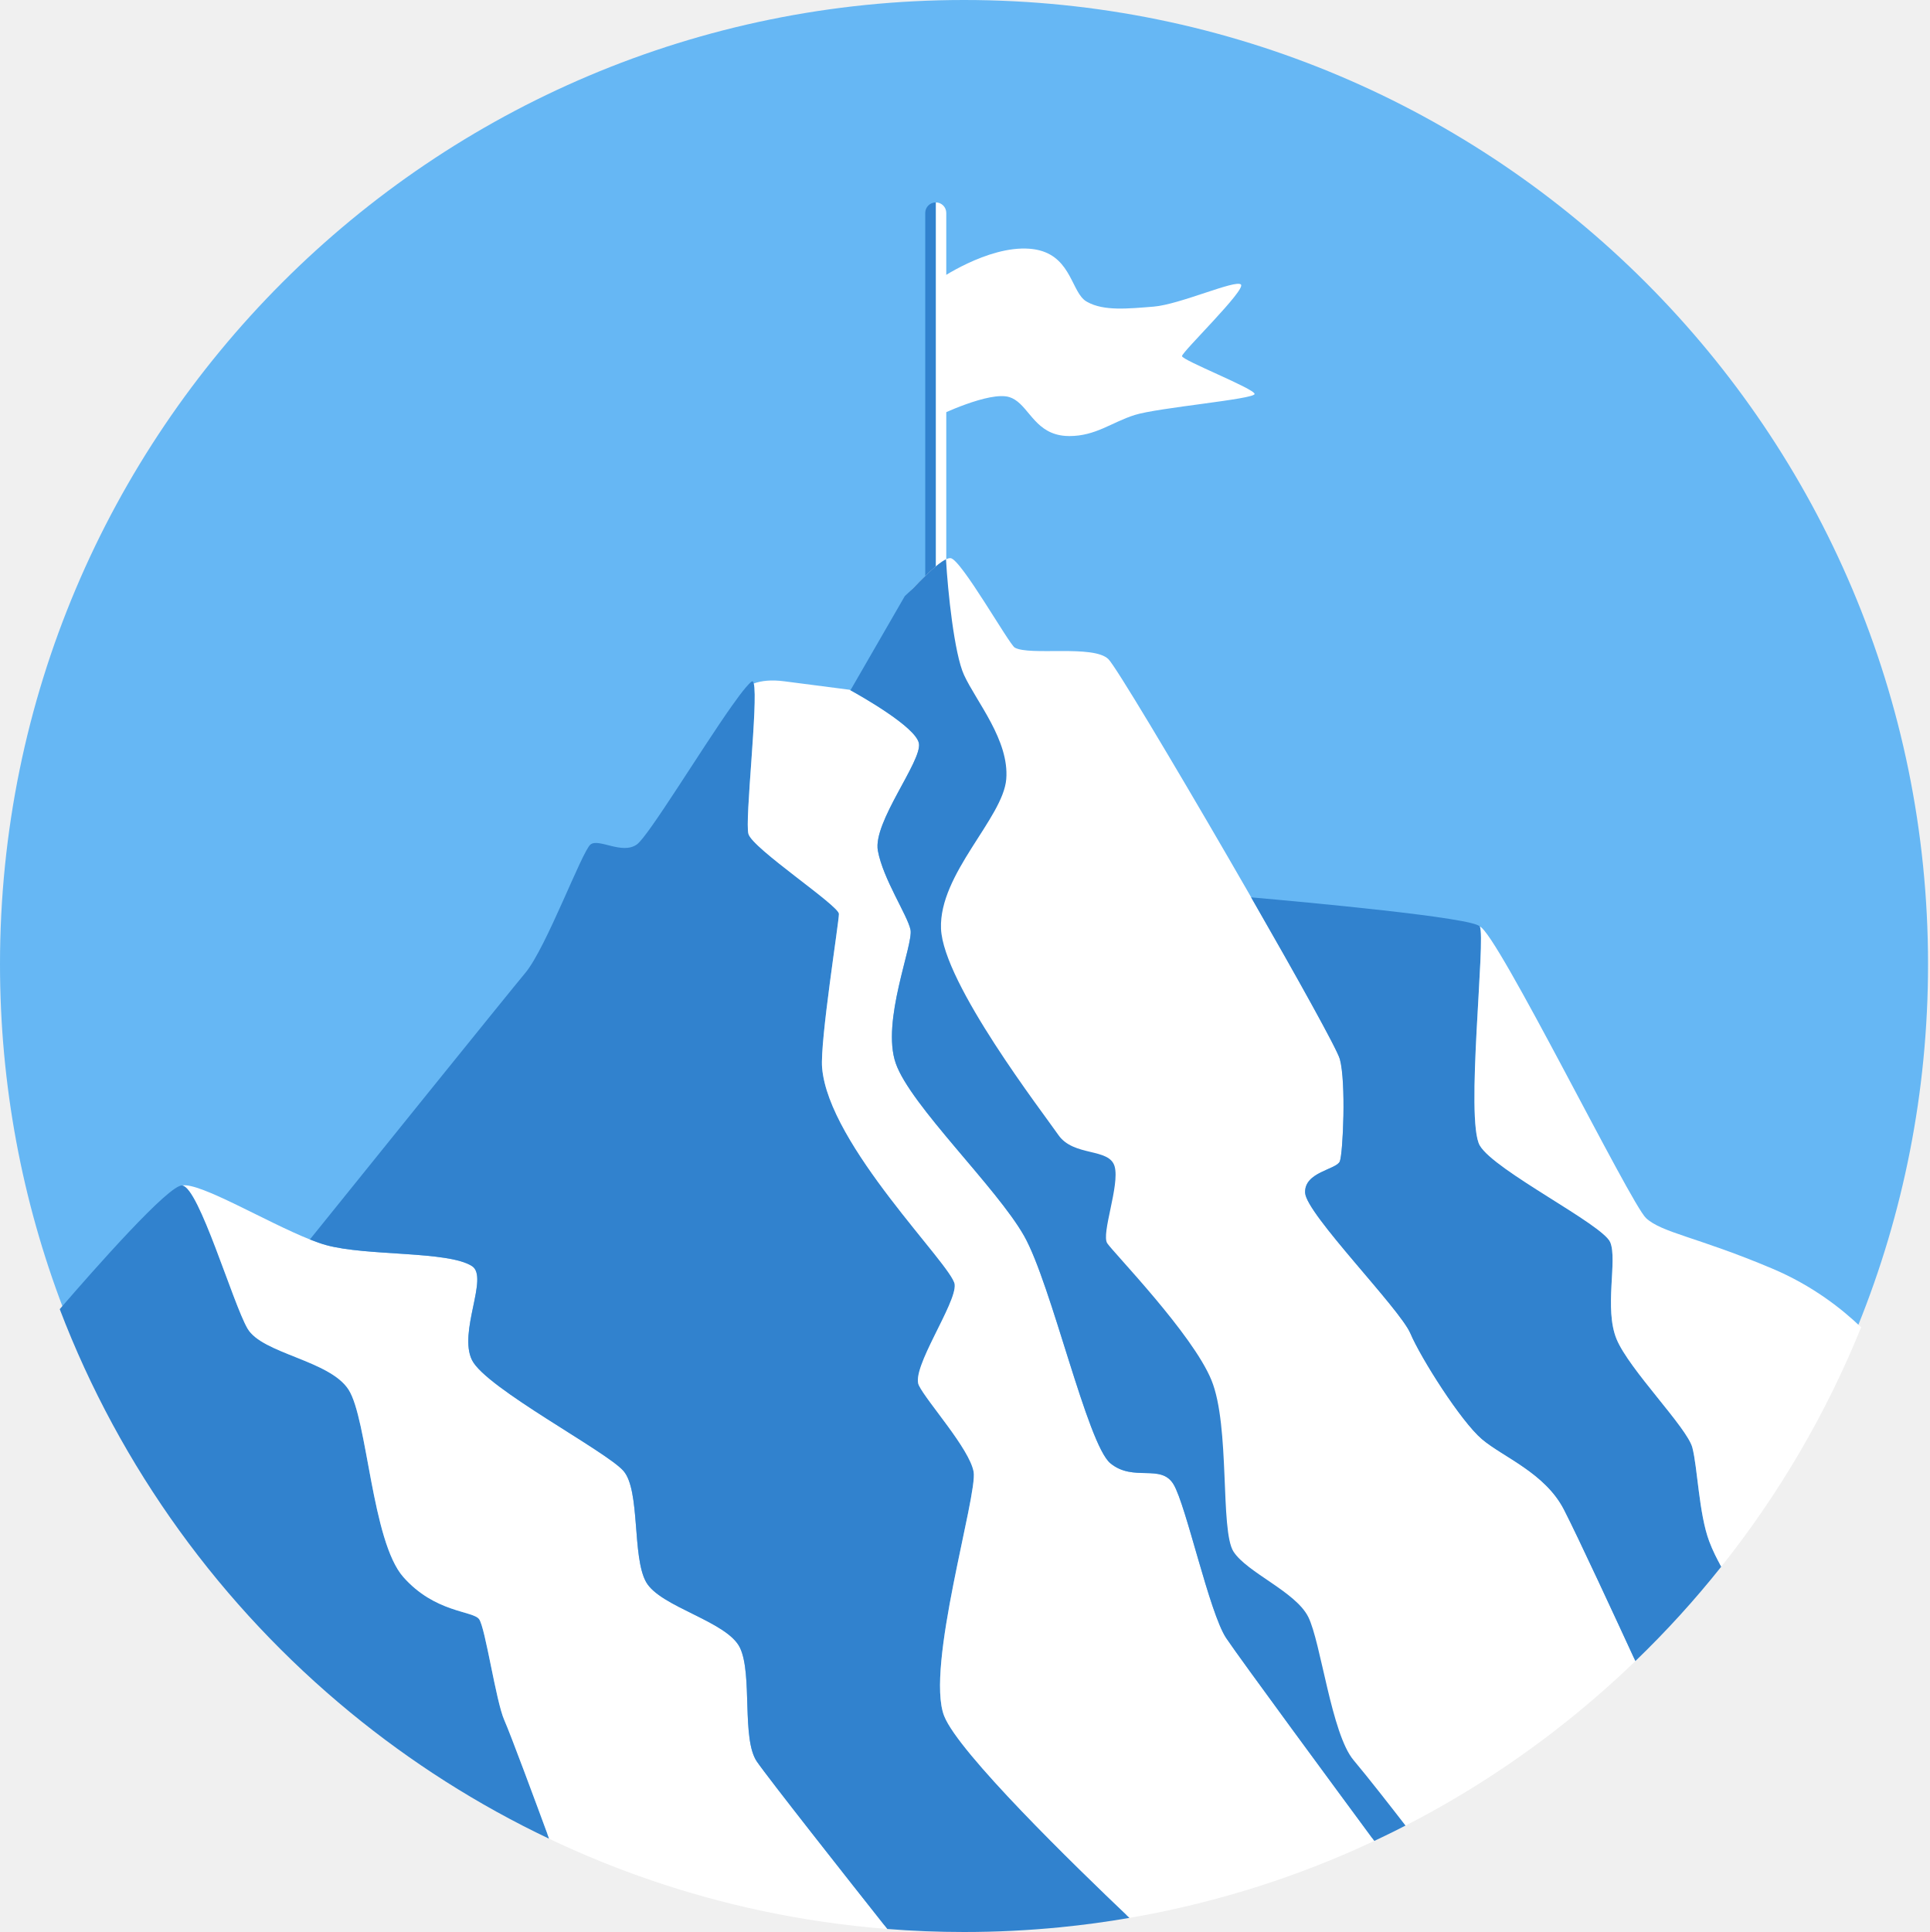
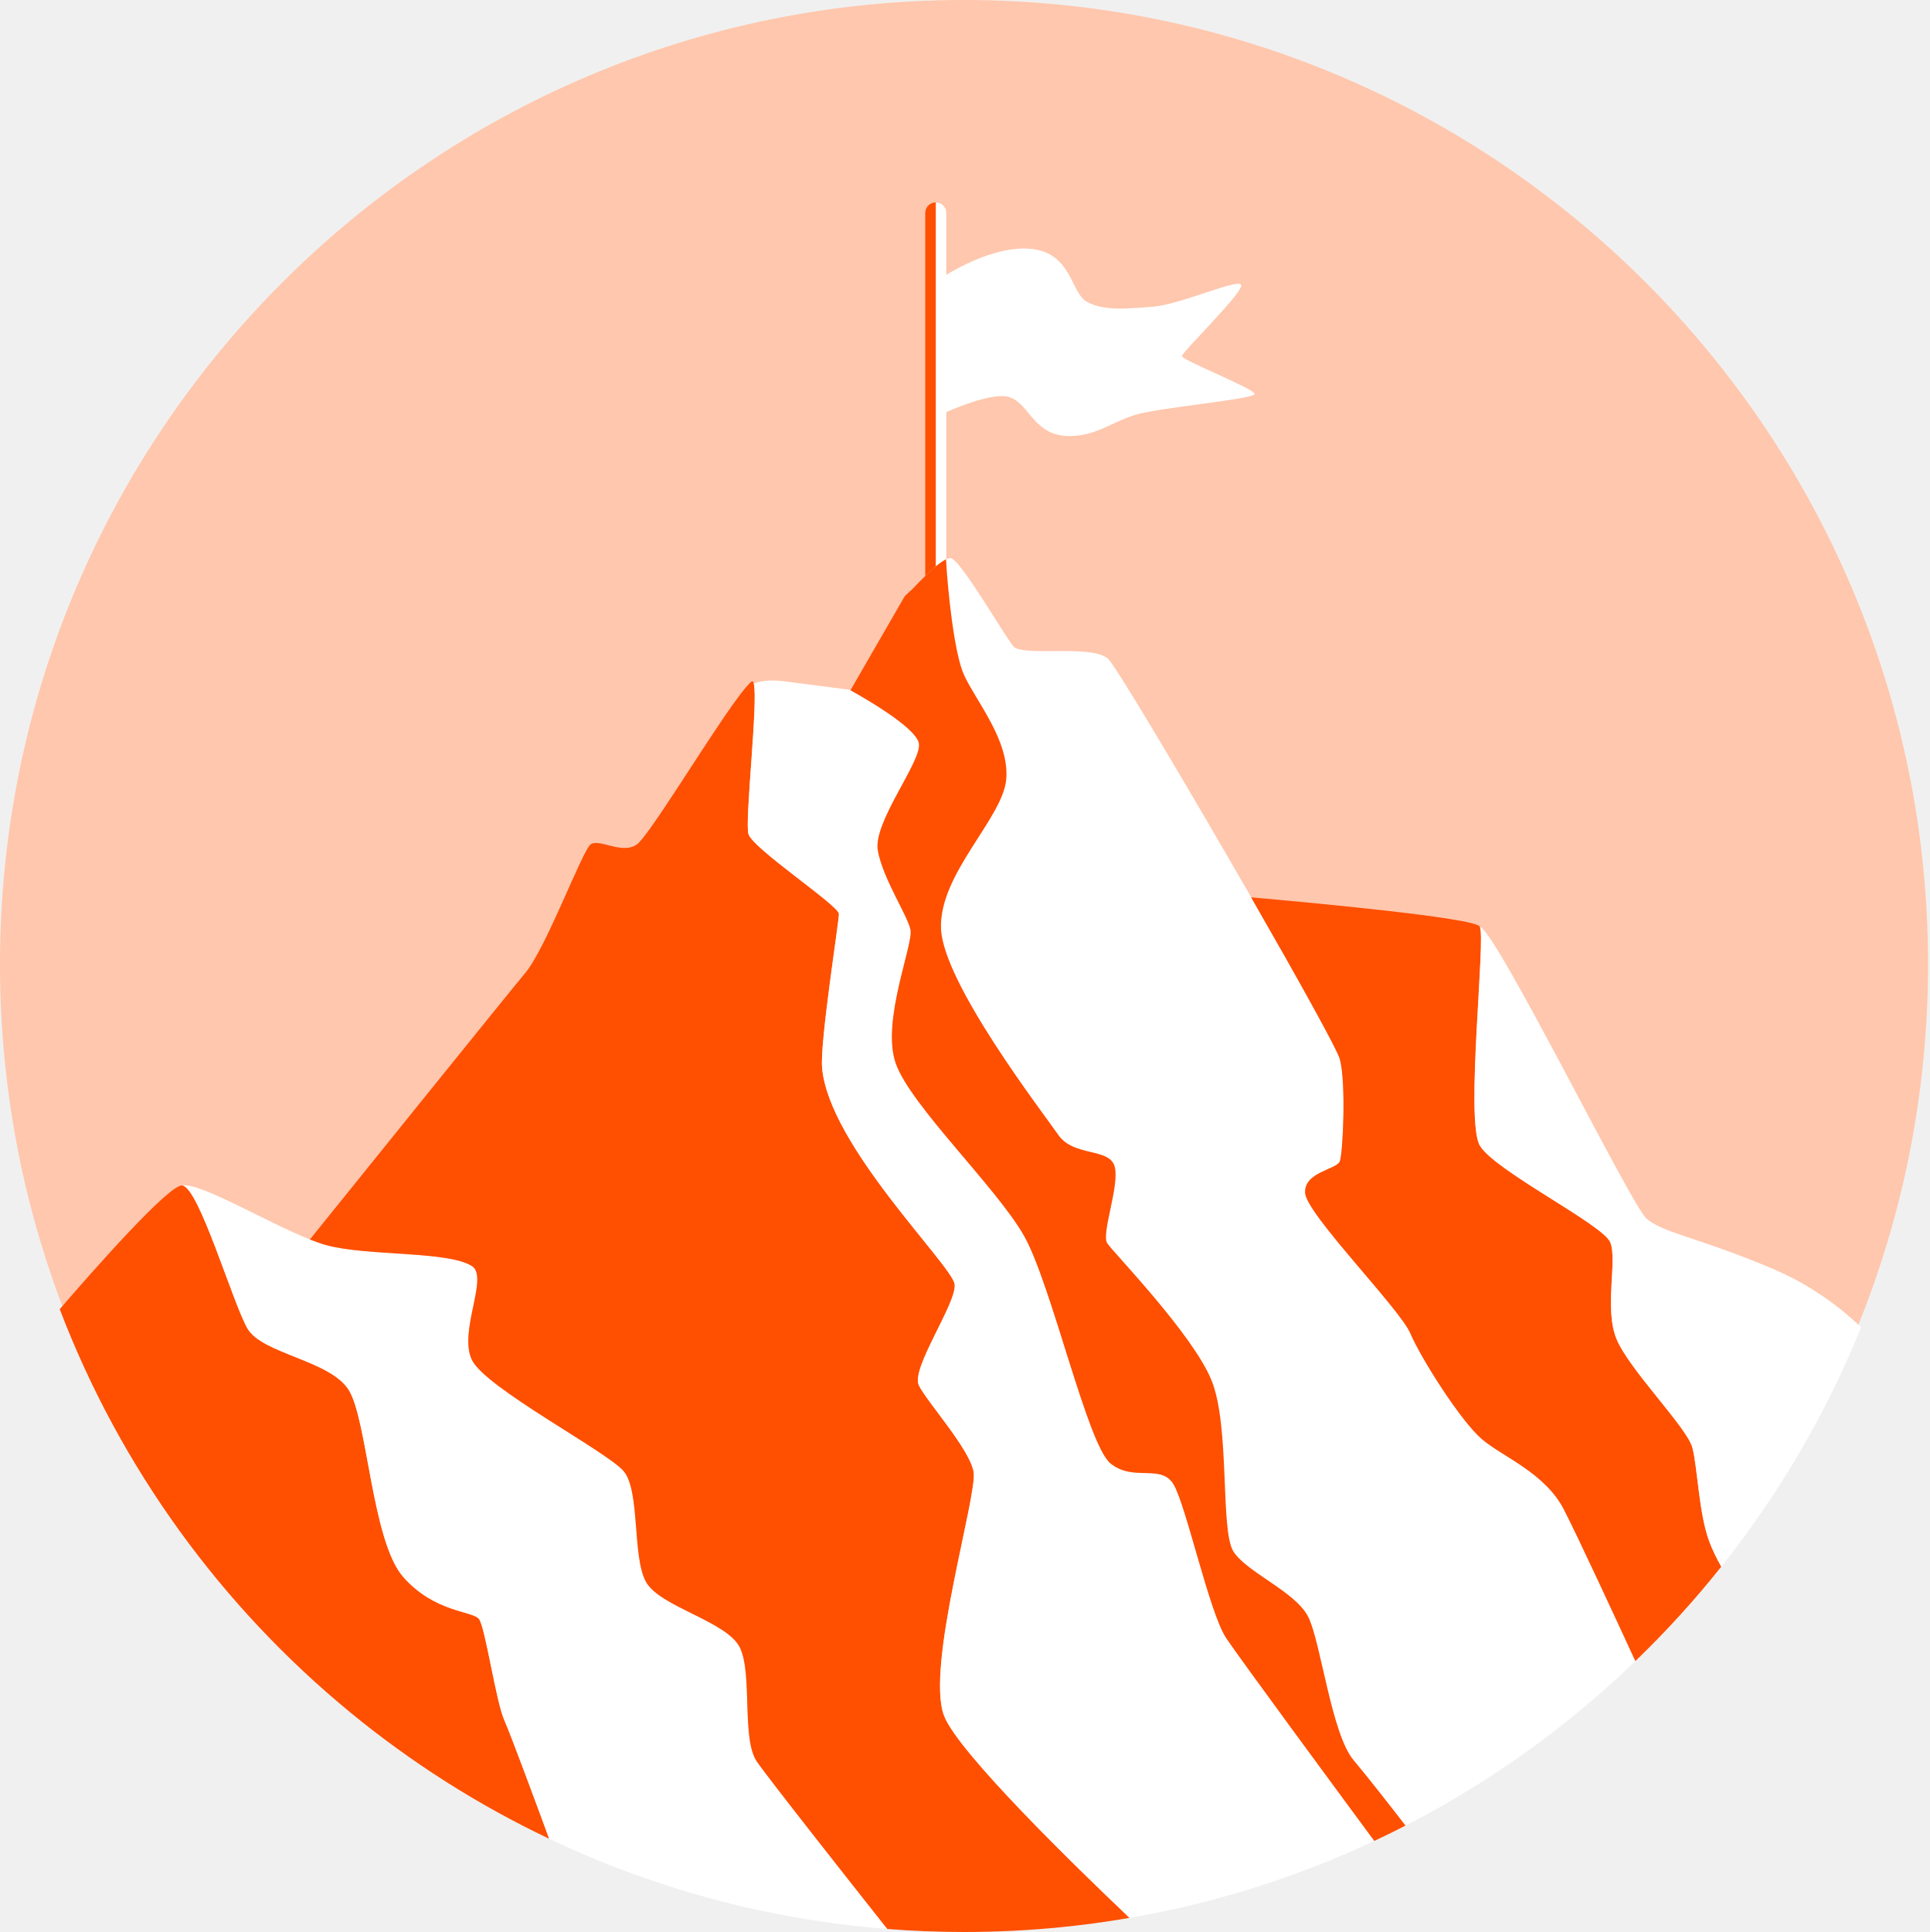
<svg xmlns="http://www.w3.org/2000/svg" width="1024" height="1025" viewBox="0 0 1024 1025" fill="none">
-   <path d="M1023.14 511.57C1023.14 579.45 1009.92 644.23 985.91 703.5C967.35 749.35 942.33 791.89 911.97 830C897.94 847.64 882.76 864.32 866.54 879.93C863.49 882.88 860.39 885.79 857.26 888.67C855.08 890.67 852.88 892.65 850.66 894.61C849.68 895.49 848.69 896.36 847.7 897.21C847.15 897.69 846.62 898.16 846.09 898.61C843.51 900.85 840.9 903.05 838.28 905.23C837.51 905.88 836.74 906.51 835.97 907.14C834.42 908.41 832.88 909.68 831.31 910.92C830.2 911.81 829.08 912.7 827.96 913.58C826.84 914.47 825.71 915.35 824.59 916.22C823.96 916.72 823.31 917.22 822.65 917.71C822 918.21 821.36 918.71 820.7 919.2C819.77 919.91 818.83 920.61 817.88 921.31C814.42 923.91 810.93 926.46 807.39 928.97C806.22 929.8 805.05 930.63 803.88 931.44C802.71 932.26 801.53 933.08 800.35 933.88C799.17 934.69 797.99 935.49 796.8 936.29C795.56 937.12 794.32 937.95 793.07 938.77C791.82 939.59 790.58 940.41 789.32 941.22C788.77 941.58 788.22 941.93 787.67 942.29C787.12 942.63 786.57 942.99 786.02 943.34C781.87 946 777.66 948.59 773.42 951.11C772.27 951.79 771.13 952.48 769.98 953.15C768.66 953.93 767.32 954.71 765.99 955.46C765.31 955.86 764.63 956.25 763.95 956.63C760.07 958.84 756.15 961 752.2 963.11C751.22 963.64 750.23 964.17 749.24 964.68C749.1 964.76 748.95 964.84 748.81 964.9C747.61 965.53 746.41 966.16 745.2 966.77C745.13 966.83 745.06 966.86 744.98 966.89C743.42 967.7 741.85 968.49 740.27 969.28C736.38 971.23 732.45 973.13 728.5 974.99C725.32 976.48 722.11 977.94 718.9 979.37C681.16 996.13 641.01 1008.45 599.1 1015.66C586.99 1017.76 574.75 1019.42 562.37 1020.65H562.36C545.65 1022.3 528.71 1023.14 511.57 1023.14C497.93 1023.14 484.41 1022.61 471.03 1021.55C448.13 1019.76 425.65 1016.45 403.7 1011.75C364.71 1003.38 327.38 990.57 292.25 973.86C254.41 955.89 219.12 933.39 187.09 907.08C118.9 851.08 65.45 777.78 33.45 693.9C11.84 637.26 0 575.8 0 511.57C0 229.04 229.04 0 511.57 0C794.1 0 1023.14 229.04 1023.14 511.57Z" fill="#66B7F4" />
+   <path d="M1023.14 511.57C1023.14 579.45 1009.92 644.23 985.91 703.5C967.35 749.35 942.33 791.89 911.97 830C897.94 847.64 882.76 864.32 866.54 879.93C863.49 882.88 860.39 885.79 857.26 888.67C855.08 890.67 852.88 892.65 850.66 894.61C849.68 895.49 848.69 896.36 847.7 897.21C847.15 897.69 846.62 898.16 846.09 898.61C843.51 900.85 840.9 903.05 838.28 905.23C837.51 905.88 836.74 906.51 835.97 907.14C834.42 908.41 832.88 909.68 831.31 910.92C830.2 911.81 829.08 912.7 827.96 913.58C826.84 914.47 825.71 915.35 824.59 916.22C823.96 916.72 823.31 917.22 822.65 917.71C822 918.21 821.36 918.71 820.7 919.2C819.77 919.91 818.83 920.61 817.88 921.31C814.42 923.91 810.93 926.46 807.39 928.97C806.22 929.8 805.05 930.63 803.88 931.44C802.71 932.26 801.53 933.08 800.35 933.88C799.17 934.69 797.99 935.49 796.8 936.29C795.56 937.12 794.32 937.95 793.07 938.77C791.82 939.59 790.58 940.41 789.32 941.22C788.77 941.58 788.22 941.93 787.67 942.29C787.12 942.63 786.57 942.99 786.02 943.34C781.87 946 777.66 948.59 773.42 951.11C772.27 951.79 771.13 952.48 769.98 953.15C768.66 953.93 767.32 954.71 765.99 955.46C765.31 955.86 764.63 956.25 763.95 956.63C760.07 958.84 756.15 961 752.2 963.11C751.22 963.64 750.23 964.17 749.24 964.68C749.1 964.76 748.95 964.84 748.81 964.9C747.61 965.53 746.41 966.16 745.2 966.77C745.13 966.83 745.06 966.86 744.98 966.89C743.42 967.7 741.85 968.49 740.27 969.28C736.38 971.23 732.45 973.13 728.5 974.99C725.32 976.48 722.11 977.94 718.9 979.37C681.16 996.13 641.01 1008.45 599.1 1015.66C586.99 1017.76 574.75 1019.42 562.37 1020.65H562.36C545.65 1022.3 528.71 1023.14 511.57 1023.14C497.93 1023.14 484.41 1022.61 471.03 1021.55C448.13 1019.76 425.65 1016.45 403.7 1011.75C364.71 1003.38 327.38 990.57 292.25 973.86C254.41 955.89 219.12 933.39 187.09 907.08C118.9 851.08 65.45 777.78 33.45 693.9C11.84 637.26 0 575.8 0 511.57C0 229.04 229.04 0 511.57 0C794.1 0 1023.14 229.04 1023.14 511.57Z" fill="#ffc7ad" />
  <path d="M665.77 209.01C665.77 211.8 614.4 216.27 602.11 220.18C589.83 224.09 581.46 231.34 567.49 231.35C566.75 231.35 566.05 231.33 565.36 231.27C550.07 230.16 546.52 217.06 538.58 212.06C537.68 211.48 536.71 211.02 535.67 210.69C525.06 207.34 497.59 220.74 497.59 220.74V148.71C497.59 148.71 523.95 130.28 546.28 131.96C548.27 132.11 550.08 132.42 551.73 132.85C568.58 137.28 568.81 155.3 576.43 159.88C576.62 159.99 576.82 160.11 577.02 160.22C585.79 165.1 598.52 163.77 612.17 162.68C626.13 161.56 655.73 148.16 658.52 150.95C661.31 153.74 627.25 186.69 627.25 188.92C627.25 191.15 665.78 206.23 665.78 209.02L665.77 209.01Z" fill="white" />
  <path d="M502.15 112.97V314.32C502.15 317.4 499.65 319.9 496.57 319.9C495.21 319.9 493.97 319.41 493 318.59C495.18 317.5 496.57 315.81 496.57 313.91V107.38C499.65 107.38 502.15 109.88 502.15 112.96V112.97Z" fill="white" />
-   <path d="M496.57 107.38V313.91C496.57 315.81 495.17 317.5 493 318.59C491.77 317.57 490.99 316.03 490.99 314.31V112.97C490.99 109.89 493.49 107.39 496.57 107.39V107.38Z" fill="#3182CE" />
-   <path d="M291.439 975.54C253.459 957.5 218.039 934.92 185.899 908.52C117.459 852.31 63.819 778.75 31.699 694.56C50.399 672.89 89.959 628.09 96.739 628.94C105.669 630.06 123.539 691.48 131.359 704.88C139.179 718.28 174.919 721.63 184.969 737.27C195.019 752.91 197.249 817.68 214.009 836.67C230.759 855.66 250.859 854.54 254.219 859.01C257.569 863.48 263.149 902.57 267.619 912.62C270.909 920.02 284.519 956.75 291.439 975.55V975.54Z" fill="#3182CE" />
+   <path d="M496.57 107.38V313.91C496.57 315.81 495.17 317.5 493 318.59C491.77 317.57 490.99 316.03 490.99 314.31V112.97C490.99 109.89 493.49 107.39 496.57 107.39V107.38Z" fill="#FF4F00" />
+   <path d="M291.439 975.54C253.459 957.5 218.039 934.92 185.899 908.52C117.459 852.31 63.819 778.75 31.699 694.56C50.399 672.89 89.959 628.09 96.739 628.94C105.669 630.06 123.539 691.48 131.359 704.88C139.179 718.28 174.919 721.63 184.969 737.27C195.019 752.91 197.249 817.68 214.009 836.67C230.759 855.66 250.859 854.54 254.219 859.01C257.569 863.48 263.149 902.57 267.619 912.62C270.909 920.02 284.519 956.75 291.439 975.55V975.54Z" fill="#FF4F00" />
  <path d="M470.878 1023.4C447.898 1021.6 425.338 1018.29 403.298 1013.56C364.168 1005.16 326.698 992.31 291.438 975.53C284.518 956.72 270.908 920 267.618 912.6C263.148 902.55 257.568 863.46 254.218 858.99C250.868 854.52 230.768 855.64 214.008 836.65C197.258 817.66 195.018 752.89 184.968 737.25C174.918 721.61 139.178 718.26 131.358 704.86C123.538 691.46 105.668 630.03 96.738 628.92C106.238 627.28 141.408 648.43 164.428 657.58C167.558 658.82 170.458 659.85 173.048 660.56C194.648 666.52 237.818 663.54 250.488 671.73C259.498 677.57 243.038 706.73 250.488 721.62C257.928 736.51 321.968 770.01 330.898 780.44C339.828 790.86 335.368 825.85 342.808 839.25C350.258 852.65 385.998 860.1 392.698 874.25C399.398 888.39 393.448 922.64 401.628 934.56C407.858 943.62 450.708 997.93 470.868 1023.39L470.878 1023.4Z" fill="white" />
-   <path d="M599.419 1017.5C587.269 1019.61 574.979 1021.27 562.549 1022.5H562.539C545.769 1024.15 528.769 1025 511.569 1025C497.879 1025 484.309 1024.46 470.879 1023.4C450.719 997.94 407.869 943.63 401.639 934.57C393.449 922.65 399.409 888.4 392.709 874.26C386.009 860.11 350.269 852.66 342.819 839.26C335.379 825.86 339.849 790.87 330.909 780.45C321.979 770.02 257.939 736.51 250.499 721.63C243.049 706.74 259.509 677.58 250.499 671.74C237.839 663.55 194.659 666.54 173.059 660.57C170.469 659.86 167.569 658.83 164.439 657.59C186.989 629.61 269.159 527.68 278.789 516.13C289.959 502.73 308.939 451.36 313.409 448C317.879 444.65 330.159 453.58 337.979 448C344.089 443.63 371.749 398.02 388.279 374.64C388.279 374.63 388.279 374.62 388.299 374.61C391.169 370.54 393.709 367.15 395.729 364.77C396.969 363.31 398.019 362.22 398.829 361.6C399.349 361.2 399.729 361.59 399.999 362.62C402.419 372.06 395.149 435.38 397.159 442.43C399.389 450.25 445.179 480.4 445.179 484.87C445.179 489.34 435.109 552.31 436.249 566.4C439.599 607.72 505.489 671.38 506.609 681.43C507.729 691.48 483.159 726.1 487.619 735.04C492.089 743.97 514.419 768.54 516.659 780.83C518.889 793.12 490.969 884.69 501.019 910.38C508.639 929.83 570.039 989.63 599.399 1017.5H599.419Z" fill="#3182CE" />
+   <path d="M599.419 1017.5C587.269 1019.61 574.979 1021.27 562.549 1022.5H562.539C545.769 1024.15 528.769 1025 511.569 1025C497.879 1025 484.309 1024.46 470.879 1023.4C450.719 997.94 407.869 943.63 401.639 934.57C393.449 922.65 399.409 888.4 392.709 874.26C386.009 860.11 350.269 852.66 342.819 839.26C335.379 825.86 339.849 790.87 330.909 780.45C321.979 770.02 257.939 736.51 250.499 721.63C243.049 706.74 259.509 677.58 250.499 671.74C237.839 663.55 194.659 666.54 173.059 660.57C170.469 659.86 167.569 658.83 164.439 657.59C186.989 629.61 269.159 527.68 278.789 516.13C289.959 502.73 308.939 451.36 313.409 448C317.879 444.65 330.159 453.58 337.979 448C344.089 443.63 371.749 398.02 388.279 374.64C388.279 374.63 388.279 374.62 388.299 374.61C391.169 370.54 393.709 367.15 395.729 364.77C396.969 363.31 398.019 362.22 398.829 361.6C399.349 361.2 399.729 361.59 399.999 362.62C402.419 372.06 395.149 435.38 397.159 442.43C399.389 450.25 445.179 480.4 445.179 484.87C445.179 489.34 435.109 552.31 436.249 566.4C439.599 607.72 505.489 671.38 506.609 681.43C507.729 691.48 483.159 726.1 487.619 735.04C492.089 743.97 514.419 768.54 516.659 780.83C518.889 793.12 490.969 884.69 501.019 910.38C508.639 929.83 570.039 989.63 599.399 1017.5H599.419Z" fill="#FF4F00" />
  <path d="M729.288 976.68C726.098 978.18 722.878 979.64 719.648 981.08C681.768 997.9 641.468 1010.26 599.408 1017.5C570.048 989.62 508.648 929.83 501.028 910.38C490.978 884.69 518.898 793.11 516.668 780.83C514.438 768.55 492.098 743.98 487.628 735.04C483.158 726.11 507.728 691.48 506.618 681.43C505.498 671.38 439.608 607.72 436.258 566.4C435.118 552.32 445.188 489.34 445.188 484.87C445.188 480.4 399.398 450.25 397.168 442.43C395.158 435.38 402.428 372.06 400.008 362.62C404.078 361.13 409.348 360.56 416.158 361.45L450.778 365.93C450.778 365.93 450.968 366.03 451.318 366.22C455.718 368.64 486.088 385.61 487.638 394.41C489.318 403.9 463.068 436.29 465.858 451.37C468.648 466.45 481.498 485.43 483.168 493.25C484.848 501.07 467.528 541.83 475.348 564.17C483.168 586.51 528.958 630.06 543.478 655.75C557.998 681.44 576.978 766.31 589.268 776.37C601.548 786.42 616.068 776.37 622.768 787.54C629.468 798.71 641.758 855.67 650.688 869.07C657.928 879.91 709.788 950.27 729.288 976.7V976.68Z" fill="white" />
  <path d="M867.819 881.27C864.759 884.23 861.639 887.16 858.509 890.04C856.319 892.05 854.109 894.04 851.889 896C850.909 896.88 849.909 897.75 848.919 898.61C848.369 899.09 847.839 899.56 847.299 900.02C844.709 902.26 842.099 904.48 839.459 906.66C838.689 907.31 837.919 907.94 837.139 908.58C835.589 909.85 834.039 911.13 832.459 912.38C831.339 913.27 830.229 914.17 829.099 915.05C827.969 915.94 826.839 916.83 825.719 917.7C825.079 918.2 824.439 918.71 823.779 919.2C823.129 919.7 822.479 920.21 821.829 920.7C820.889 921.41 819.949 922.12 818.999 922.82C815.529 925.43 812.019 927.99 808.469 930.5C807.299 931.34 806.119 932.16 804.949 932.98C803.779 933.81 802.589 934.62 801.409 935.43C800.229 936.25 799.039 937.05 797.849 937.85C796.609 938.69 795.359 939.51 794.109 940.34C792.859 941.17 791.609 941.98 790.349 942.8C789.799 943.16 789.239 943.51 788.699 943.87C788.149 944.22 787.589 944.57 787.049 944.92C782.879 947.59 778.659 950.19 774.409 952.72C773.259 953.4 772.109 954.09 770.959 954.76C769.629 955.54 768.289 956.32 766.949 957.08C766.269 957.48 765.589 957.87 764.909 958.25C761.009 960.47 757.079 962.64 753.119 964.75C752.139 965.29 751.139 965.81 750.149 966.32C749.999 966.4 749.859 966.48 749.709 966.54C748.499 967.18 747.299 967.8 746.089 968.42C746.019 968.48 745.939 968.51 745.869 968.54C744.309 969.36 742.729 970.15 741.149 970.94L658.549 859.55L618.899 757.36L493.259 522.83L498.289 383.79L480.209 318.58L480.189 318.5L479.869 317.34C479.869 317.34 481.179 315.84 483.199 313.64C483.209 313.64 483.209 313.63 483.209 313.63C483.619 313.17 484.069 312.69 484.549 312.19C488.859 307.59 495.259 301.11 499.949 297.96C500.709 297.46 501.409 297.03 502.059 296.72C502.999 296.27 503.799 296.05 504.439 296.12C510.019 296.68 535.519 341.9 538.499 343.58C546.409 348.07 580.379 341.9 588.199 349.72C596.019 357.54 707.699 549.63 711.049 561.91C714.399 574.19 712.729 611.61 711.049 616.08C709.369 620.55 692.059 621.66 692.619 632.83C693.179 644 742.879 694.24 748.459 707.38C754.039 720.5 775.259 754.01 786.429 763.5C797.599 772.99 819.929 781.37 829.989 800.91C837.459 815.43 857.869 859.54 867.869 881.25L867.819 881.27Z" fill="white" />
-   <path d="M745.828 968.55C744.268 969.37 742.688 970.16 741.108 970.95C737.198 972.9 733.258 974.81 729.288 976.68C709.788 950.26 657.928 879.9 650.688 869.05C641.758 855.65 629.468 798.69 622.768 787.52C616.068 776.35 601.548 786.4 589.268 776.35C576.988 766.3 557.998 681.42 543.478 655.73C528.958 630.04 483.168 586.49 475.348 564.15C467.528 541.81 484.838 501.05 483.168 493.23C481.488 485.41 468.648 466.43 465.858 451.35C463.068 436.27 489.308 403.89 487.638 394.39C486.088 385.59 455.718 368.63 451.318 366.2L480.138 316.26L484.498 312.18C488.808 307.58 495.208 301.1 499.898 297.95C500.658 297.45 501.358 297.02 502.008 296.71C502.938 313.65 506.408 346.87 511.568 358.09C518.078 372.26 535.658 392.71 533.978 413.37C532.298 434.03 498.238 463.63 499.358 492.66C500.478 521.7 553.508 590.38 561.608 602.11C569.718 613.84 588.698 608.81 591.498 618.86C594.298 628.91 584.238 654.6 587.588 659.62C590.938 664.65 632.818 707.64 642.868 732.21C652.918 756.78 647.338 812.06 654.598 823.23C661.858 834.4 687.548 844.45 694.248 857.85C700.948 871.25 706.528 919.83 718.258 933.79C726.128 943.16 738.528 959.06 745.828 968.51V968.55Z" fill="#3182CE" />
-   <path d="M913.42 831.16C899.34 848.86 884.1 865.6 867.82 881.27C857.81 859.56 837.41 815.45 829.94 800.93C819.89 781.39 797.55 773.01 786.38 763.52C775.21 754.03 753.99 720.52 748.41 707.4C742.83 694.27 693.13 644.02 692.57 632.85C692.01 621.68 709.32 620.57 711 616.1C712.68 611.63 714.35 574.22 711 561.93C709.57 556.68 688.35 518.59 663.92 476.08C691.95 478.55 782.45 486.86 785.27 491.57C788.62 497.15 777.45 594.32 785.27 607.72C793.09 621.12 850.6 649.6 854.51 659.09C858.42 668.58 851.16 694.27 857.86 710.46C864.56 726.65 895.27 757.37 898.07 767.98C900.86 778.59 901.52 803.01 907 817.68C908.81 822.52 911.13 827.14 913.42 831.16Z" fill="#3182CE" />
+   <path d="M745.828 968.55C744.268 969.37 742.688 970.16 741.108 970.95C737.198 972.9 733.258 974.81 729.288 976.68C709.788 950.26 657.928 879.9 650.688 869.05C641.758 855.65 629.468 798.69 622.768 787.52C616.068 776.35 601.548 786.4 589.268 776.35C576.988 766.3 557.998 681.42 543.478 655.73C528.958 630.04 483.168 586.49 475.348 564.15C467.528 541.81 484.838 501.05 483.168 493.23C481.488 485.41 468.648 466.43 465.858 451.35C463.068 436.27 489.308 403.89 487.638 394.39C486.088 385.59 455.718 368.63 451.318 366.2L480.138 316.26L484.498 312.18C488.808 307.58 495.208 301.1 499.898 297.95C500.658 297.45 501.358 297.02 502.008 296.71C502.938 313.65 506.408 346.87 511.568 358.09C518.078 372.26 535.658 392.71 533.978 413.37C532.298 434.03 498.238 463.63 499.358 492.66C500.478 521.7 553.508 590.38 561.608 602.11C569.718 613.84 588.698 608.81 591.498 618.86C594.298 628.91 584.238 654.6 587.588 659.62C590.938 664.65 632.818 707.64 642.868 732.21C652.918 756.78 647.338 812.06 654.598 823.23C661.858 834.4 687.548 844.45 694.248 857.85C700.948 871.25 706.528 919.83 718.258 933.79C726.128 943.16 738.528 959.06 745.828 968.51V968.55Z" fill="#FF4F00" />
+   <path d="M913.42 831.16C899.34 848.86 884.1 865.6 867.82 881.27C857.81 859.56 837.41 815.45 829.94 800.93C819.89 781.39 797.55 773.01 786.38 763.52C775.21 754.03 753.99 720.52 748.41 707.4C742.83 694.27 693.13 644.02 692.57 632.85C692.01 621.68 709.32 620.57 711 616.1C712.68 611.63 714.35 574.22 711 561.93C709.57 556.68 688.35 518.59 663.92 476.08C691.95 478.55 782.45 486.86 785.27 491.57C788.62 497.15 777.45 594.32 785.27 607.72C793.09 621.12 850.6 649.6 854.51 659.09C858.42 668.58 851.16 694.27 857.86 710.46C864.56 726.65 895.27 757.37 898.07 767.98C900.86 778.59 901.52 803.01 907 817.68C908.81 822.52 911.13 827.14 913.42 831.16Z" fill="#FF4F00" />
  <path d="M987.628 704.2C968.998 750.21 943.898 792.91 913.418 831.16C911.128 827.14 908.808 822.52 906.998 817.68C901.518 803.02 900.858 778.59 898.068 767.98C895.278 757.37 864.568 726.66 857.858 710.46C851.158 694.27 858.418 668.58 854.508 659.09C850.598 649.6 793.088 621.12 785.268 607.72C777.448 594.32 788.618 497.16 785.268 491.57C794.188 494.36 865.118 638.43 873.498 646.25C881.878 654.07 900.858 656.3 940.508 673.05C961.988 682.12 977.718 694.64 987.638 704.2H987.628Z" fill="white" />
</svg>
